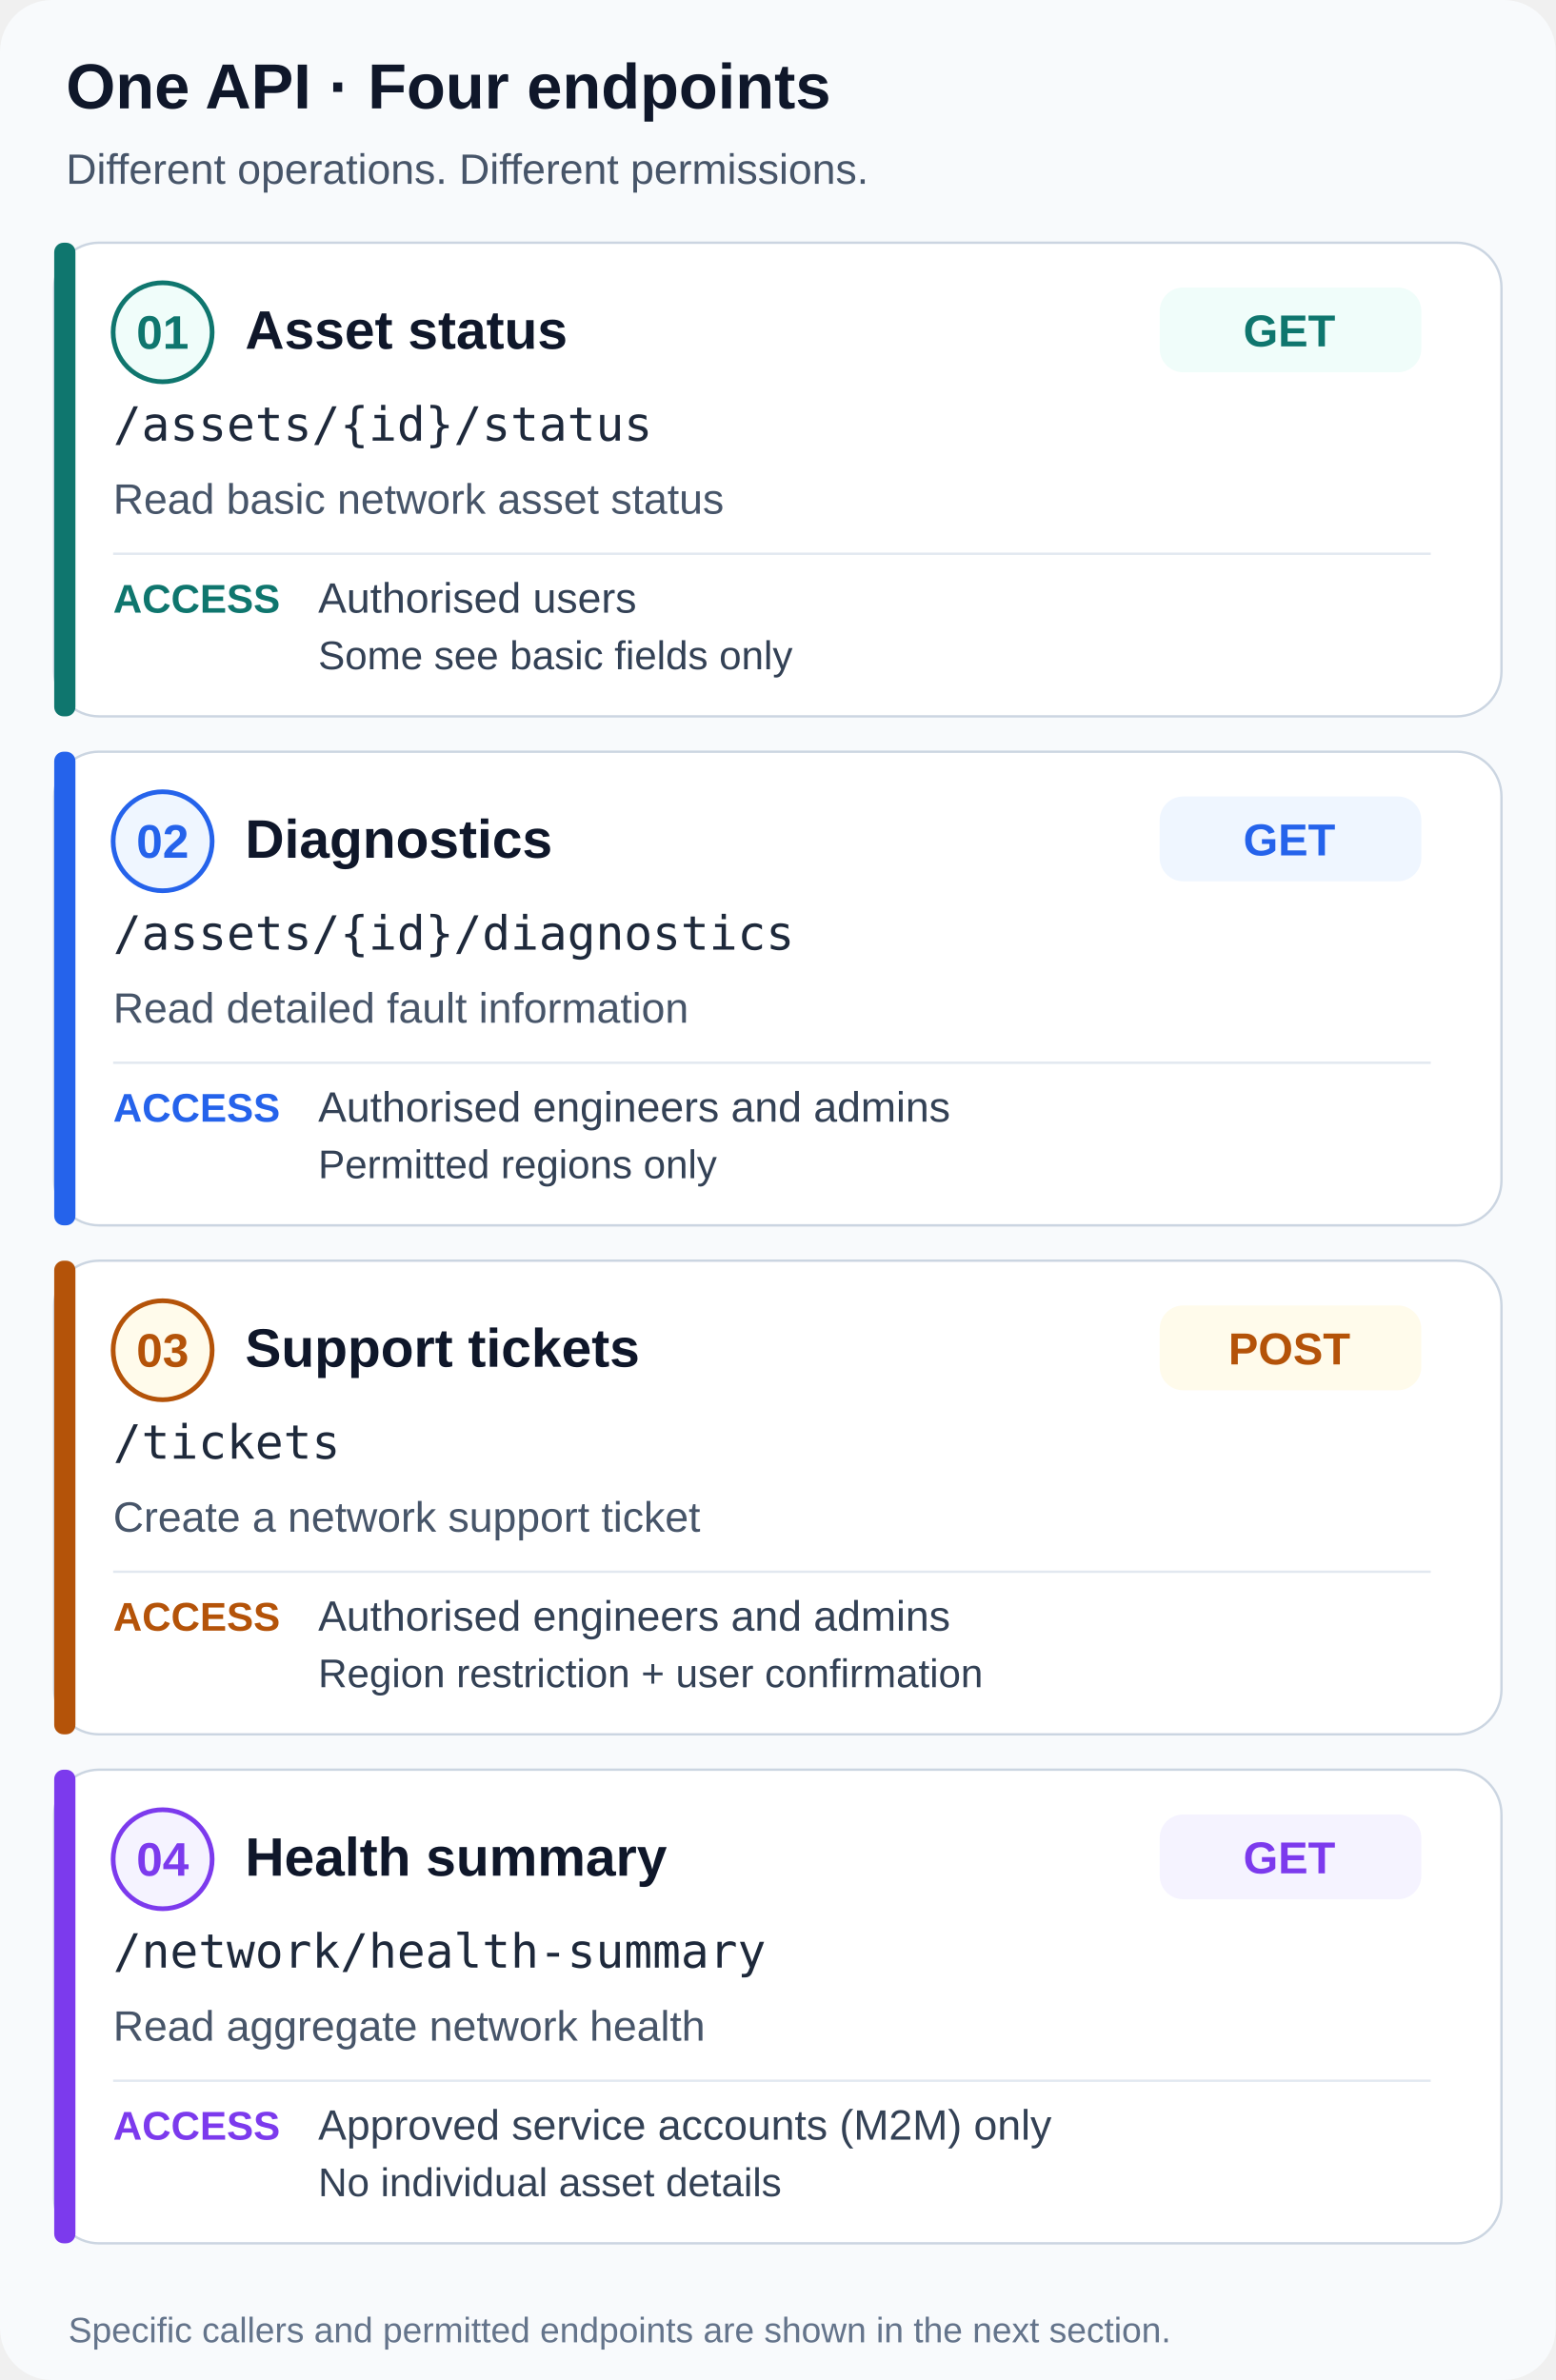
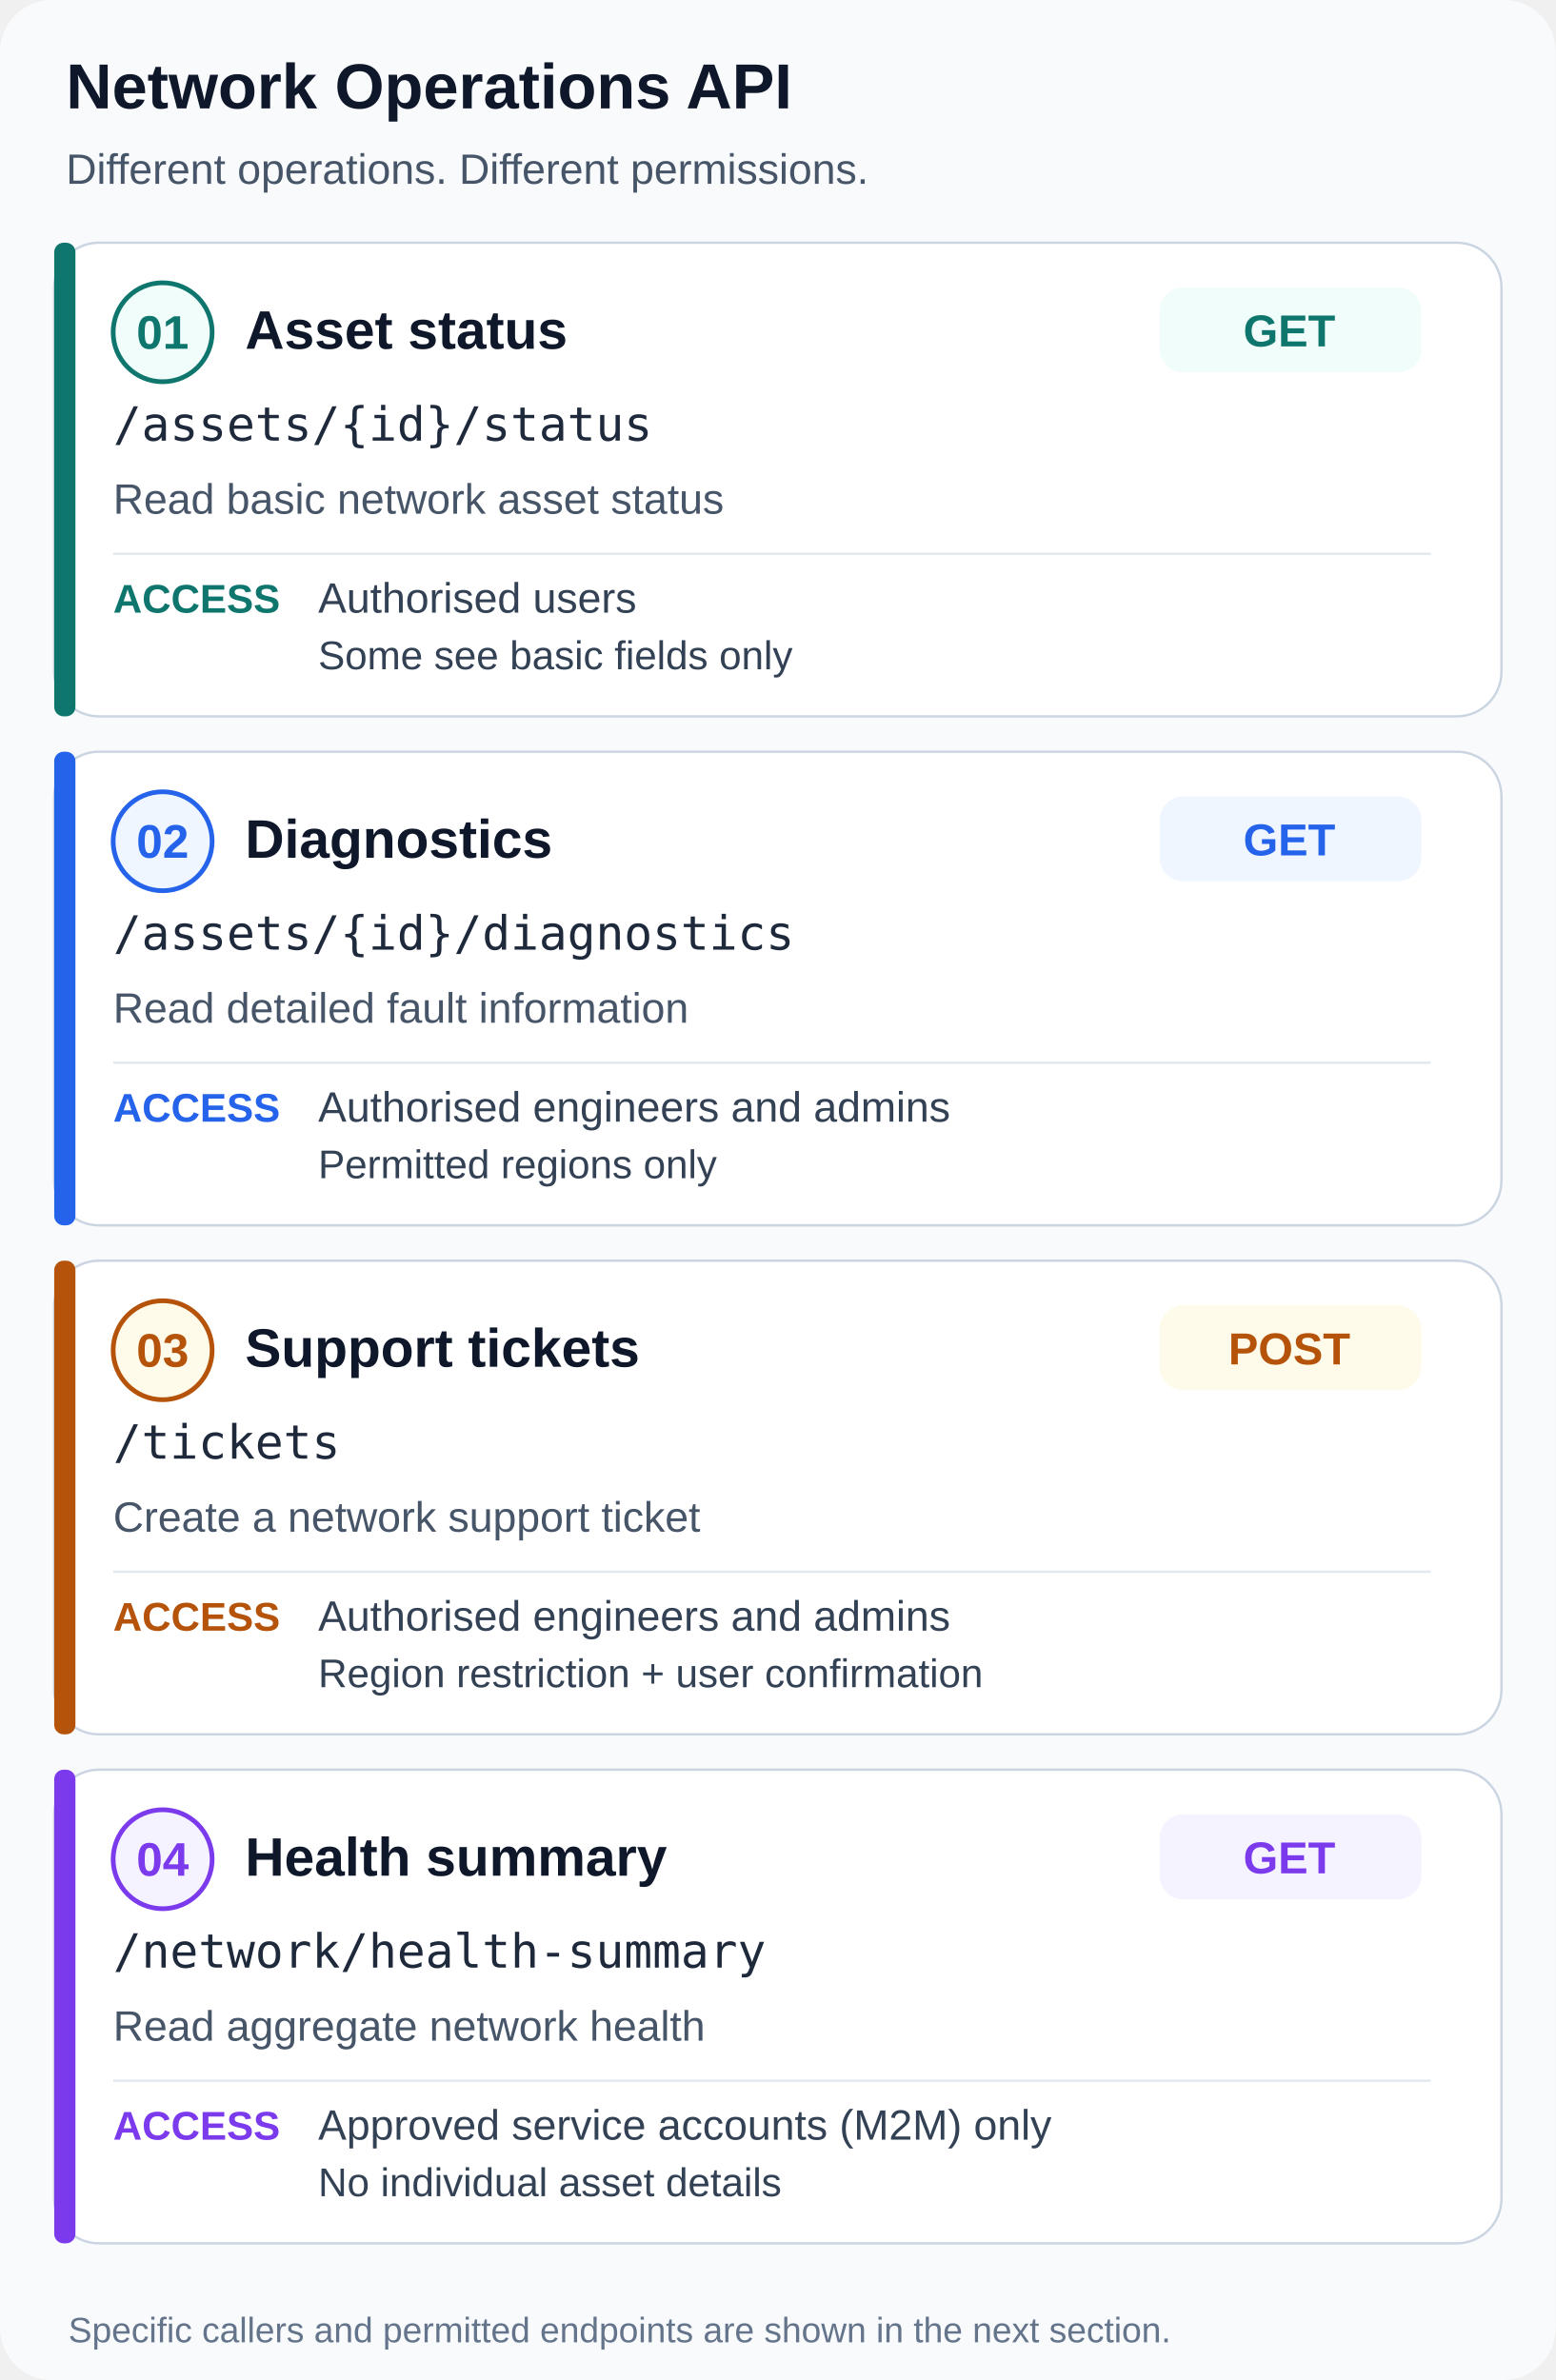
<svg xmlns="http://www.w3.org/2000/svg" viewBox="0 0 660 1010" width="660" height="1010" role="img" aria-labelledby="title desc">
  <rect width="660" height="1010" rx="22" fill="#f8fafc" />
-   <text x="28" y="46" font-family="Arial,sans-serif" font-size="27" font-weight="700" fill="#0f172a">One API · Four endpoints</text>
+   <text x="28" y="46" font-family="Arial,sans-serif" font-size="27" font-weight="700" fill="#0f172a">Network Operations API</text>
  <text x="28" y="78" font-family="Arial,sans-serif" font-size="18" fill="#475569">Different operations. Different permissions.</text>
  <rect x="23" y="103" width="614" height="201" rx="19" fill="#fff" stroke="#cbd5e1" />
  <rect x="23" y="103" width="9" height="201" rx="4" fill="#0f766e" />
  <circle cx="69" cy="141" r="21" fill="#f0fdfa" stroke="#0f766e" stroke-width="2" />
  <text x="69" y="148" font-family="Arial,sans-serif" font-size="20" font-weight="700" text-anchor="middle" fill="#0f766e">01</text>
  <text x="104" y="148" font-family="Arial,sans-serif" font-size="23" font-weight="700" fill="#0f172a">Asset status</text>
  <rect x="492" y="122" width="111" height="36" rx="10" fill="#f0fdfa" />
  <text x="547" y="147" font-family="Arial,sans-serif" font-size="19" font-weight="700" text-anchor="middle" fill="#0f766e">GET</text>
  <text x="48" y="187" font-family="monospace" font-size="20" fill="#1e293b">/assets/{id}/status</text>
  <text x="48" y="218" font-family="Arial,sans-serif" font-size="18" fill="#475569">Read basic network asset status</text>
  <line x1="48" y1="235" x2="607" y2="235" stroke="#e2e8f0" />
  <text x="48" y="260" font-family="Arial,sans-serif" font-size="17" font-weight="700" fill="#0f766e">ACCESS</text>
  <text x="135" y="260" font-family="Arial,sans-serif" font-size="18" fill="#334155">Authorised users</text>
  <text x="135" y="284" font-family="Arial,sans-serif" font-size="17" fill="#334155">Some see basic fields only</text>
  <rect x="23" y="319" width="614" height="201" rx="19" fill="#fff" stroke="#cbd5e1" />
  <rect x="23" y="319" width="9" height="201" rx="4" fill="#2563eb" />
  <circle cx="69" cy="357" r="21" fill="#eff6ff" stroke="#2563eb" stroke-width="2" />
  <text x="69" y="364" font-family="Arial,sans-serif" font-size="20" font-weight="700" text-anchor="middle" fill="#2563eb">02</text>
  <text x="104" y="364" font-family="Arial,sans-serif" font-size="23" font-weight="700" fill="#0f172a">Diagnostics</text>
  <rect x="492" y="338" width="111" height="36" rx="10" fill="#eff6ff" />
  <text x="547" y="363" font-family="Arial,sans-serif" font-size="19" font-weight="700" text-anchor="middle" fill="#2563eb">GET</text>
  <text x="48" y="403" font-family="monospace" font-size="20" fill="#1e293b">/assets/{id}/diagnostics</text>
  <text x="48" y="434" font-family="Arial,sans-serif" font-size="18" fill="#475569">Read detailed fault information</text>
  <line x1="48" y1="451" x2="607" y2="451" stroke="#e2e8f0" />
  <text x="48" y="476" font-family="Arial,sans-serif" font-size="17" font-weight="700" fill="#2563eb">ACCESS</text>
  <text x="135" y="476" font-family="Arial,sans-serif" font-size="18" fill="#334155">Authorised engineers and admins</text>
  <text x="135" y="500" font-family="Arial,sans-serif" font-size="17" fill="#334155">Permitted regions only</text>
  <rect x="23" y="535" width="614" height="201" rx="19" fill="#fff" stroke="#cbd5e1" />
  <rect x="23" y="535" width="9" height="201" rx="4" fill="#b45309" />
  <circle cx="69" cy="573" r="21" fill="#fffbeb" stroke="#b45309" stroke-width="2" />
  <text x="69" y="580" font-family="Arial,sans-serif" font-size="20" font-weight="700" text-anchor="middle" fill="#b45309">03</text>
  <text x="104" y="580" font-family="Arial,sans-serif" font-size="23" font-weight="700" fill="#0f172a">Support tickets</text>
  <rect x="492" y="554" width="111" height="36" rx="10" fill="#fffbeb" />
  <text x="547" y="579" font-family="Arial,sans-serif" font-size="19" font-weight="700" text-anchor="middle" fill="#b45309">POST</text>
  <text x="48" y="619" font-family="monospace" font-size="20" fill="#1e293b">/tickets</text>
  <text x="48" y="650" font-family="Arial,sans-serif" font-size="18" fill="#475569">Create a network support ticket</text>
  <line x1="48" y1="667" x2="607" y2="667" stroke="#e2e8f0" />
  <text x="48" y="692" font-family="Arial,sans-serif" font-size="17" font-weight="700" fill="#b45309">ACCESS</text>
  <text x="135" y="692" font-family="Arial,sans-serif" font-size="18" fill="#334155">Authorised engineers and admins</text>
  <text x="135" y="716" font-family="Arial,sans-serif" font-size="17" fill="#334155">Region restriction + user confirmation</text>
  <rect x="23" y="751" width="614" height="201" rx="19" fill="#fff" stroke="#cbd5e1" />
  <rect x="23" y="751" width="9" height="201" rx="4" fill="#7c3aed" />
  <circle cx="69" cy="789" r="21" fill="#f5f3ff" stroke="#7c3aed" stroke-width="2" />
  <text x="69" y="796" font-family="Arial,sans-serif" font-size="20" font-weight="700" text-anchor="middle" fill="#7c3aed">04</text>
  <text x="104" y="796" font-family="Arial,sans-serif" font-size="23" font-weight="700" fill="#0f172a">Health summary</text>
  <rect x="492" y="770" width="111" height="36" rx="10" fill="#f5f3ff" />
  <text x="547" y="795" font-family="Arial,sans-serif" font-size="19" font-weight="700" text-anchor="middle" fill="#7c3aed">GET</text>
  <text x="48" y="835" font-family="monospace" font-size="20" fill="#1e293b">/network/health-summary</text>
  <text x="48" y="866" font-family="Arial,sans-serif" font-size="18" fill="#475569">Read aggregate network health</text>
  <line x1="48" y1="883" x2="607" y2="883" stroke="#e2e8f0" />
  <text x="48" y="908" font-family="Arial,sans-serif" font-size="17" font-weight="700" fill="#7c3aed">ACCESS</text>
  <text x="135" y="908" font-family="Arial,sans-serif" font-size="18" fill="#334155">Approved service accounts (M2M) only</text>
  <text x="135" y="932" font-family="Arial,sans-serif" font-size="17" fill="#334155">No individual asset details</text>
  <text x="29" y="994" font-family="Arial,sans-serif" font-size="15" fill="#64748b">Specific callers and permitted endpoints are shown in the next section.</text>
</svg>
